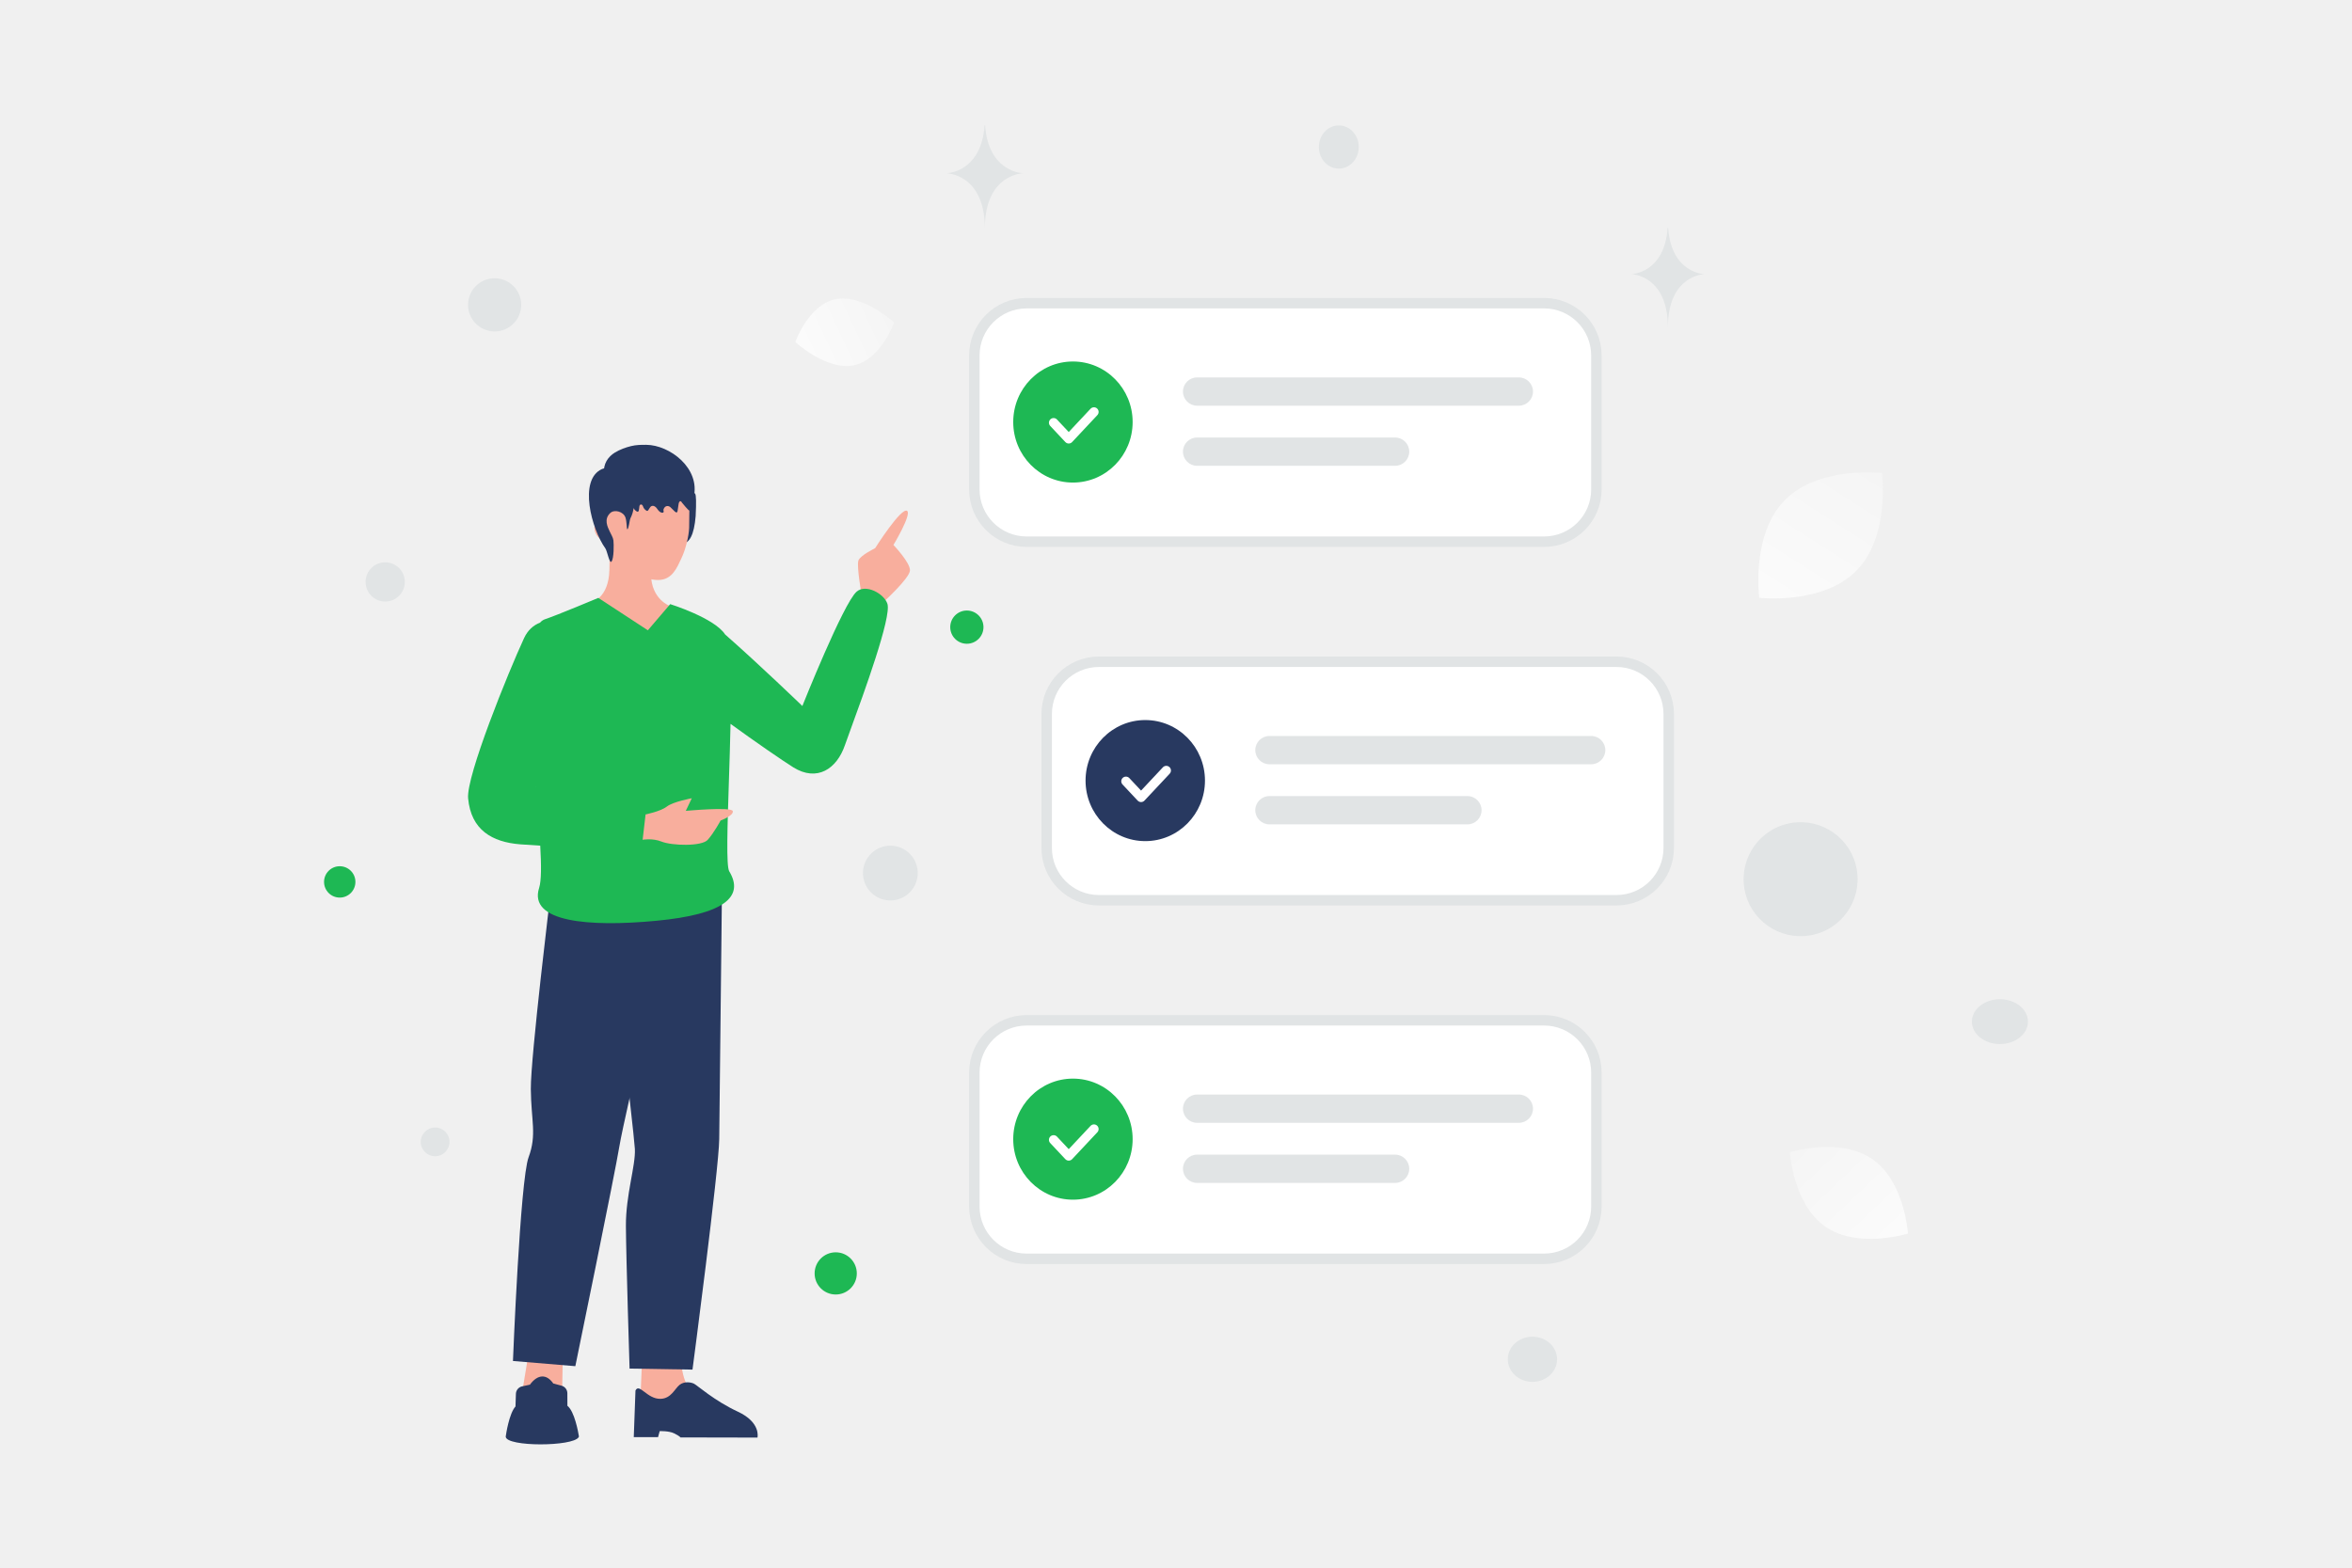
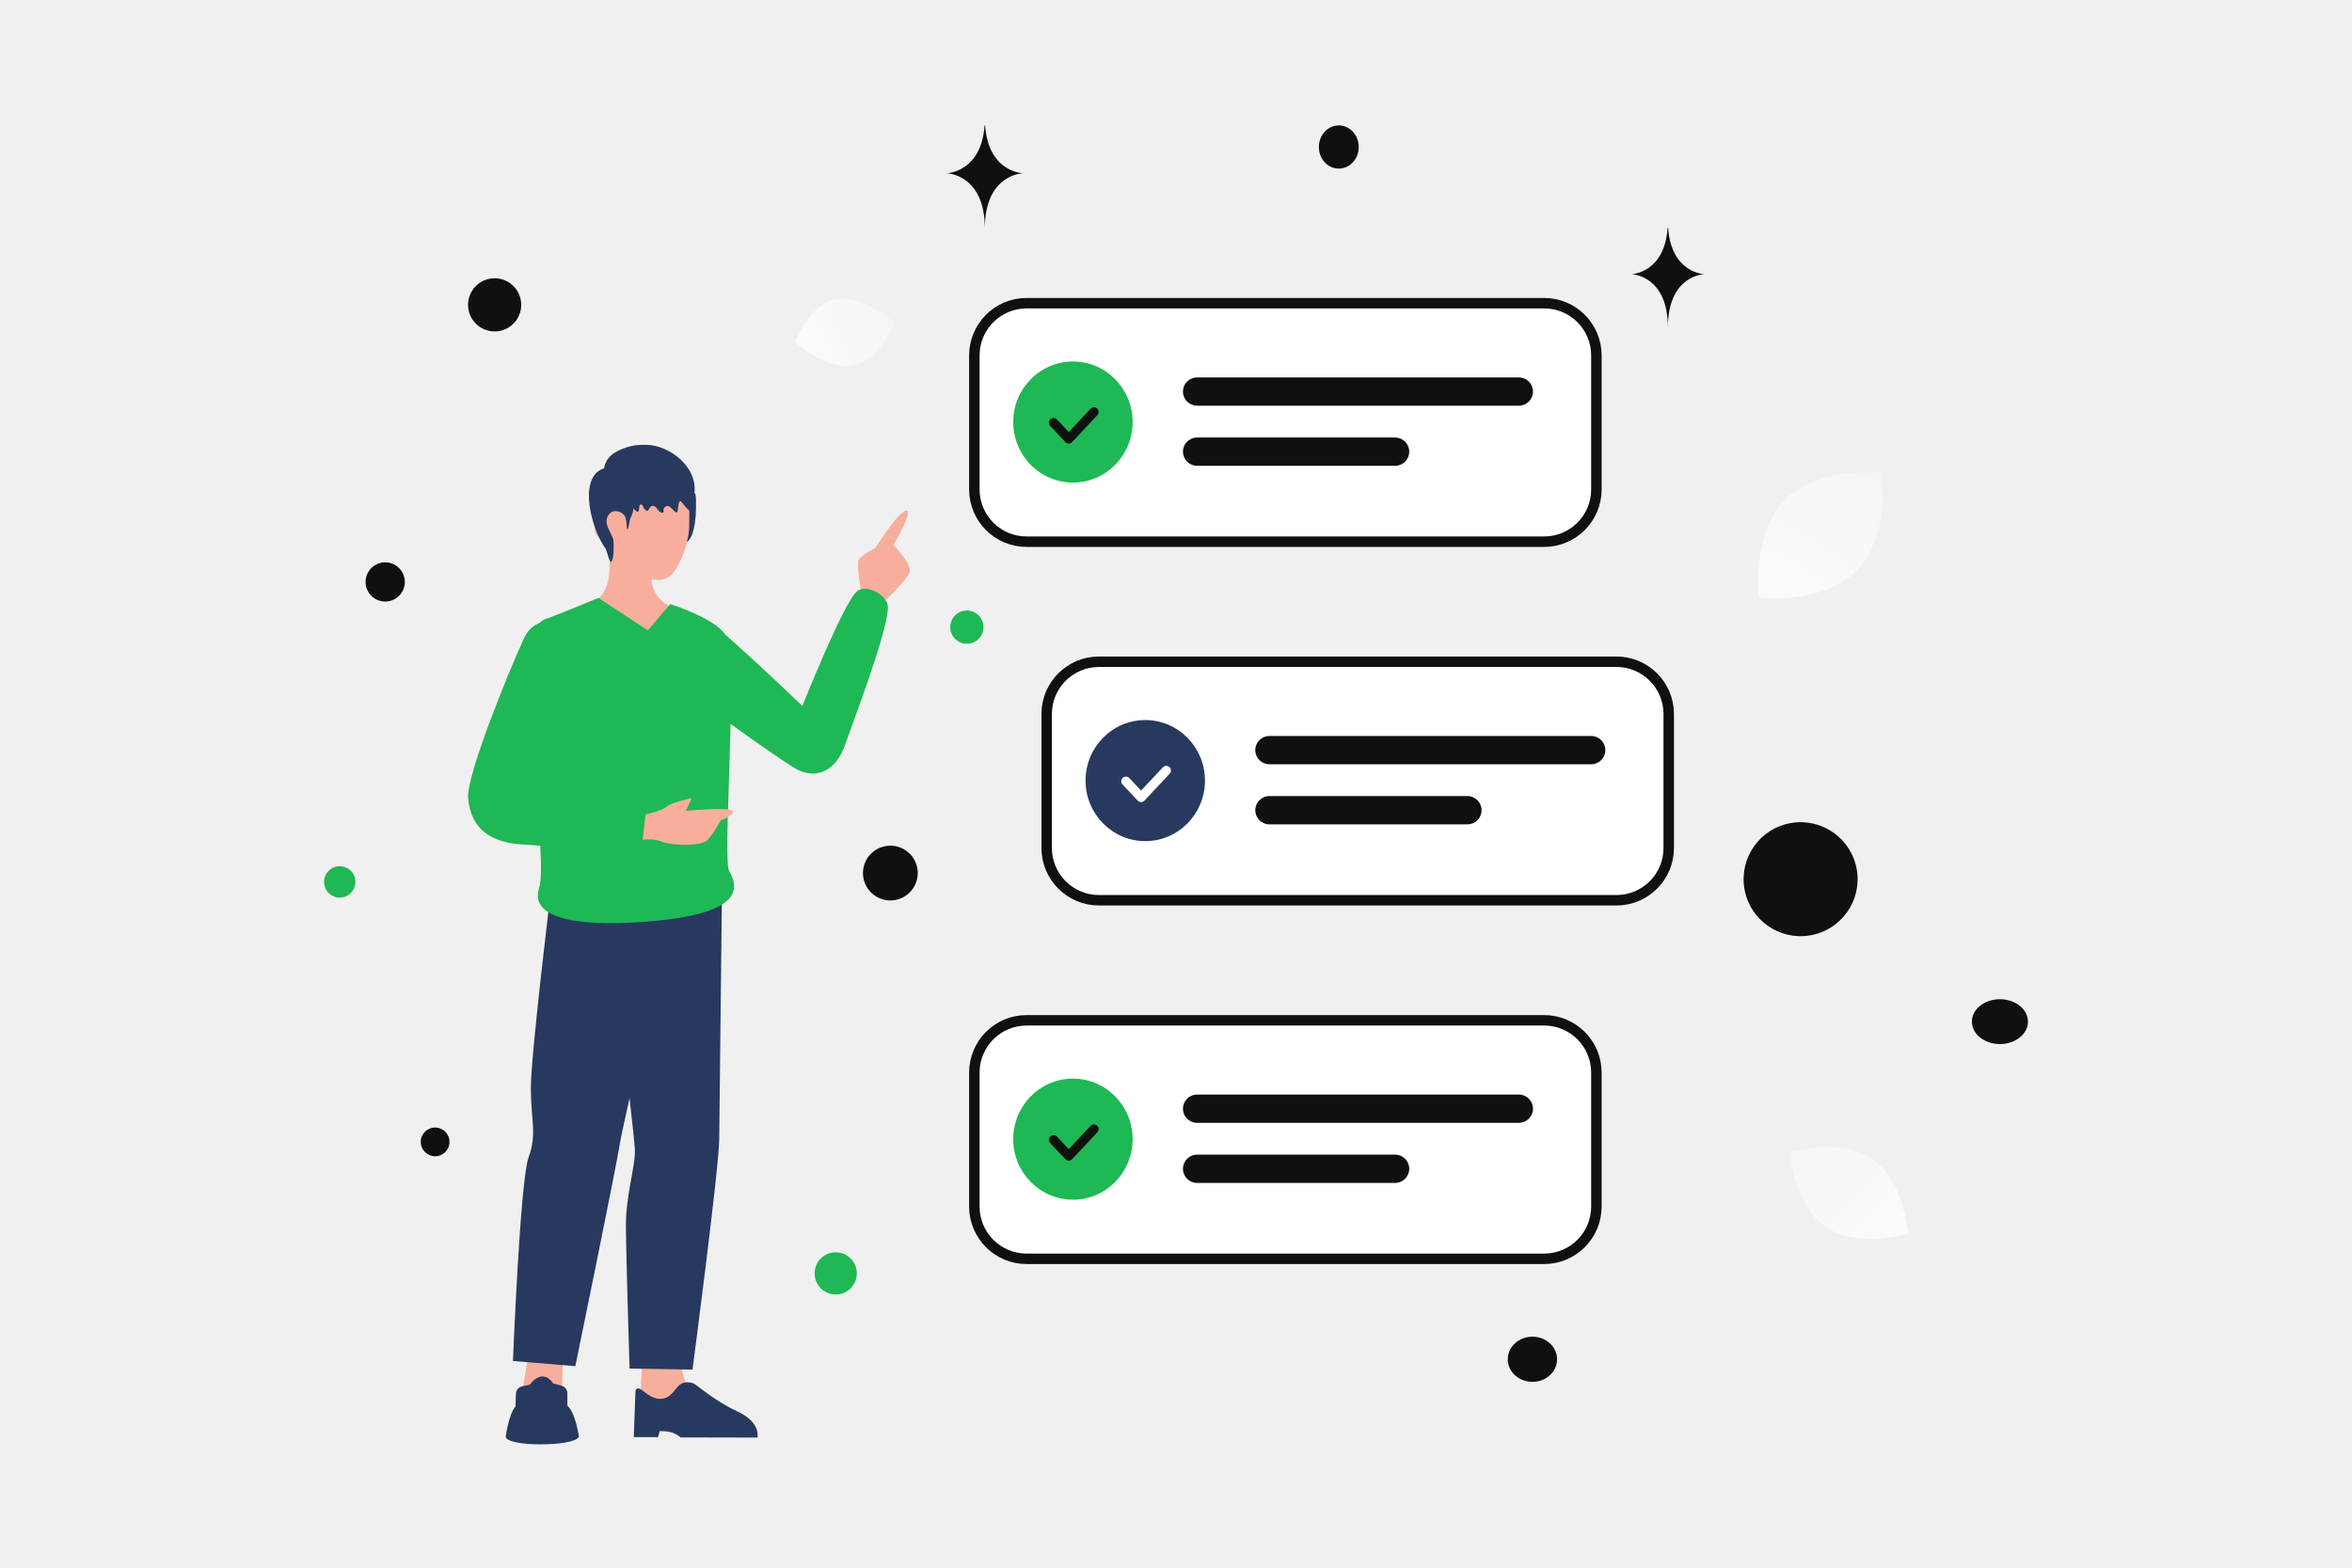
<svg xmlns="http://www.w3.org/2000/svg" width="900" height="600" viewBox="0 0 900 600" fill="none">
  <path fill="transparent" d="M0 0h900v600H0z" />
-   <rect x="372.838" y="116.039" width="238.028" height="91.282" rx="20" fill="#fff" stroke="#E1E4E5" stroke-width="4" />
-   <rect x="452.662" y="144.451" width="133.942" height="10.824" rx="5.412" fill="#E1E4E5" />
-   <rect x="452.662" y="167.451" width="86.589" height="10.824" rx="5.412" fill="#E1E4E5" />
+   <rect x="372.838" y="116.039" width="238.028" height="91.282" rx="20" fill="#fff" stroke="#0E1110" stroke-width="4" />
+   <rect x="452.662" y="144.451" width="133.942" height="10.824" rx="5.412" fill="#0E1110" />
+   <rect x="452.662" y="167.451" width="86.589" height="10.824" rx="5.412" fill="#0E1110" />
  <path fill-rule="evenodd" clip-rule="evenodd" d="M410.561 184.691c-12.617 0-22.846-10.374-22.846-23.168 0-12.795 10.229-23.169 22.846-23.169s22.847 10.374 22.847 23.169c0 12.794-10.23 23.168-22.847 23.168z" fill="#1eb854" />
-   <path d="m418.606 157.662-9.651 10.297-5.794-6.177" stroke="#fff" stroke-width="3.568" stroke-linecap="round" stroke-linejoin="round" />
-   <rect x="400.515" y="253.271" width="238.028" height="91.282" rx="20" fill="#fff" stroke="#E1E4E5" stroke-width="4" />
-   <rect x="480.339" y="281.683" width="133.942" height="10.824" rx="5.412" fill="#E1E4E5" />
-   <rect x="480.339" y="304.683" width="86.589" height="10.824" rx="5.412" fill="#E1E4E5" />
+   <path d="m418.606 157.662-9.651 10.297-5.794-6.177" stroke="#0E1110" stroke-width="3.568" stroke-linecap="round" stroke-linejoin="round" />
+   <rect x="400.515" y="253.271" width="238.028" height="91.282" rx="20" fill="#fff" stroke="#0E1110" stroke-width="4" />
+   <rect x="480.339" y="281.683" width="133.942" height="10.824" rx="5.412" fill="#0E1110" />
+   <rect x="480.339" y="304.683" width="86.589" height="10.824" rx="5.412" fill="#0E1110" />
  <path fill-rule="evenodd" clip-rule="evenodd" d="M438.238 321.923c-12.617 0-22.846-10.374-22.846-23.168 0-12.795 10.229-23.169 22.846-23.169s22.847 10.374 22.847 23.169c0 12.794-10.23 23.168-22.847 23.168z" fill="#283960" />
  <path d="m446.283 294.894-9.651 10.297-5.794-6.177" stroke="#fff" stroke-width="3.568" stroke-linecap="round" stroke-linejoin="round" />
-   <rect x="372.838" y="390.503" width="238.028" height="91.282" rx="20" fill="#fff" stroke="#E1E4E5" stroke-width="4" />
-   <rect x="452.662" y="418.915" width="133.942" height="10.824" rx="5.412" fill="#E1E4E5" />
-   <rect x="452.662" y="441.915" width="86.589" height="10.824" rx="5.412" fill="#E1E4E5" />
+   <rect x="372.838" y="390.503" width="238.028" height="91.282" rx="20" fill="#fff" stroke="#0E1110" stroke-width="4" />
+   <rect x="452.662" y="418.915" width="133.942" height="10.824" rx="5.412" fill="#0E1110" />
+   <rect x="452.662" y="441.915" width="86.589" height="10.824" rx="5.412" fill="#0E1110" />
  <path fill-rule="evenodd" clip-rule="evenodd" d="M410.561 459.155c-12.617 0-22.846-10.374-22.846-23.168 0-12.795 10.229-23.169 22.846-23.169s22.847 10.374 22.847 23.169c0 12.794-10.23 23.168-22.847 23.168z" fill="#1eb854" />
-   <path d="m418.606 432.126-9.651 10.297-5.794-6.177" stroke="#fff" stroke-width="3.568" stroke-linecap="round" stroke-linejoin="round" />
+   <path d="m418.606 432.126-9.651 10.297-5.794-6.177" stroke="#0E1110" stroke-width="3.568" stroke-linecap="round" stroke-linejoin="round" />
  <path d="M255.487 201.898c-.582 2.328.191 4.749 1.464 6.782.9 1.436 2.159-.15 3.994-.404 2.839-.398 4.636-3.403 5.25-10.723.285-5.347.151-8.015-.147-8.482-1.06-1.671-3.788-2.23-5.938-2.069" fill="#283960" />
  <path fill-rule="evenodd" clip-rule="evenodd" d="M260.641 520.083s-.173 10.993 6.613 14.898c6.785 3.906 17.298 11.162 17.298 11.162l-39.992 1.348 1.14-27.507 14.941.099z" fill="#F8AE9D" />
  <path fill-rule="evenodd" clip-rule="evenodd" d="m243.165 532.197-.651 17.835h9.289l.637-2.298s3.497-.142 5.518.85c2.136 1.05 2.423 1.559 2.423 1.559l29.464.061s1.453-5.764-7.528-9.933c-8.981-4.171-15.521-10.089-16.763-10.695-1.251-.61-3.776-.955-5.554.479-1.777 1.433-3.184 5.202-7.212 5.32-5.185.152-8.163-6.194-9.623-3.178zM231.68 340.659s10.915 92.618 11.255 99.056c.339 6.438-3.506 17.549-3.431 29.592.075 12.044 1.404 54.489 1.404 54.489l24.078.392s10.12-76.701 10.229-88.203c.108-11.502 1.036-94.219 1.036-94.219l-44.571-1.107z" fill="#283960" />
  <path fill-rule="evenodd" clip-rule="evenodd" d="m202.232 518.15-4.692 28.497 17.298-.087.547-28.857-13.153.447z" fill="#F8AE9D" />
  <path fill-rule="evenodd" clip-rule="evenodd" d="M199.776 530.605a3 3 0 0 0-2.361 2.833l-.16 4.852c-2.467 2.743-3.622 10.707-3.728 11.473a.592.592 0 0 0-.006.126c.286 3.888 25.775 3.825 27.921.144.078-.134.083-.29.058-.444-.239-1.467-1.645-9.408-4.383-11.555l-.018-4.802a3 3 0 0 0-2.22-2.886l-3.178-.854c-2.528-3.698-5.975-3.567-8.928.462l-2.997.651zm10.949-189.074s-7.709 63.19-7.604 75.291c.104 12.102 2.372 17.416-.855 26.097-3.228 8.681-5.981 77.97-5.981 77.97l23.868 1.988s15.247-74.143 16.905-84.423c1.659-10.28 22.151-97.795 22.151-97.795l-48.484.872z" fill="#283960" />
  <path fill-rule="evenodd" clip-rule="evenodd" d="M329.738 227.916s-1.993-11.105-1.276-13.354c.612-1.944 6.397-4.746 6.397-4.746s10.061-15.894 12.263-14.276c1.791 1.312-5.24 13.03-5.24 13.03s6.412 6.726 6.322 9.733c-.09 3.007-10.464 12.42-10.464 12.42l-8.002-2.807zm-103.408 2.609s6.626-1.555 6.856-12.413c.23-10.857.068-14.563.068-14.563l15.71-.264s.158 12.101.161 16.477c.006 9.529 7.083 12.103 7.083 12.103s-.589 10.419-13.814 11.163c-10.326.581-16.064-12.503-16.064-12.503z" fill="#F8AE9D" />
  <path fill-rule="evenodd" clip-rule="evenodd" d="M231.812 198.06c-6.512-.252-5.45 9.28 1.314 9.267 0 0 7.269 14.616 18.682 14.654 5.497.019 7.292-4.878 8.94-8.316 1.648-3.437 2.857-8.579 2.958-11.727.108-3.357.122-14.385.122-14.385l-32.27-.014.254 10.521z" fill="#F8AE9D" />
  <path fill-rule="evenodd" clip-rule="evenodd" d="M256.455 231.219s16.923 5.283 21.002 11.593c13.137 11.542 29.569 27.392 29.569 27.392s15.649-39.276 20.765-43.754c3.5-3.064 10.474.725 11.774 4.618 1.669 5.001-9.049 34.334-14.111 48.187-.981 2.684-1.749 4.787-2.174 6.02-3.087 8.955-10.597 14.091-19.737 8.399-3.684-2.294-14.647-9.812-24.001-16.628-.146 7.16-.393 14.705-.627 21.871v.001c-.568 17.409-1.064 32.58.127 34.551 5.899 9.771-1.945 16.479-27.915 18.943-25.969 2.465-49.009.446-44.828-12.593.871-2.718.86-8.566.426-16.163a305.858 305.858 0 0 1-7.627-.503c-10.838-.854-18.854-5.511-19.972-17.606-.783-8.47 15.353-48.233 21.404-61.307 1.415-3.059 3.603-4.964 6.083-5.913.577-.644 1.227-1.097 1.957-1.338 4.445-1.465 20.381-8.16 20.381-8.16l18.957 12.403 8.547-10.013zm-51.486 69.994-.043.11.053.007-.01-.117z" fill="#1eb854" />
  <path fill-rule="evenodd" clip-rule="evenodd" d="M247.032 311.707s5.782-1.163 8.149-3.02c2.365-1.858 9.532-3.171 9.532-3.171l-2.293 4.828s17.564-1.649 17.98.084c.417 1.732-4.664 3.616-4.664 3.616s-2.505 4.68-4.93 7.392c-2.295 2.567-13.695 2.261-17.692.659-3.453-1.383-7.208-.691-7.208-.691l1.126-9.697z" fill="#F8AE9D" />
  <path d="M233.583 187.988c.951 1.246 2.628 1.52 4.01 1.766 1.858.331 2.777 1.021 3.741 2.871.611 1.182 1.221 2.477 2.314 3.117.89.524.863-.801.995-1.826a2.018 2.018 0 0 1 .056-.284c.212-.819 1.081-.682 1.334.126.231.732.726 1.351 1.356 1.696.103.056.212.105.321.084.148-.021.264-.162.36-.288.201-.264.4-.598.606-.951.68-1.17 1.977-.759 2.736.36.476.696 1.042 1.414 1.819 1.576.251.056.566.014.682-.232.147-.303-.084-.606-.045-.915.032-.289.154-.415.289-.662.526-.949 1.746-.984 2.49-.193a27.806 27.806 0 0 0 1.617 1.587c.238.211.585.422.823.211.128-.113.16-.303.186-.486.135-.893.264-1.787.399-2.681.077-.499.34-1.154.79-1.027.219.063.347.296.469.507.148.267 2.79 3.314 2.841 3.082.412-1.731 1.254-3.307 1.665-5.038 2.661-11.139-9.146-20.096-18.164-20.145-2.005-.014-3.837.019-5.785.49-2.076.507-4.267 1.311-6.151 2.444-2.641 1.583-4.64 4.461-4.126 7.895" fill="#283960" />
  <path d="M240.916 184.388c1.272 1.454 1.608 3.5 1.727 5.433.174 2.915-.063 5.944-1.397 8.532-.38.736-.66 4.382-1.246 4.18-.187-.063-.156-2.89-.649-4.413-.76-2.361-4.263-3.262-5.84-1.77-2.519 2.374-1.041 5.258-.206 7.052.499 1.083 1.29 2.298 1.427 3.444.169 1.467.219 6.812-.729 8.059-.791 1.045-1.633-4.004-2.35-4.999-5.304-7.411-10.391-26.28-1.334-30.373 1.378-.623 5.629-.944 6.919-.151" fill="#283960" />
  <path d="M326.653 139.822c-10.433 2.068-22.317-8.922-22.317-8.922s5.039-14.337 15.476-16.396c10.433-2.068 22.313 8.914 22.313 8.914s-5.039 14.337-15.472 16.404z" fill="url(#a)" />
  <path d="M698.56 469.526c12.468 8.588 31.517 2.585 31.517 2.585s-1.18-19.926-13.657-28.506c-12.468-8.588-31.508-2.593-31.508-2.593s1.179 19.925 13.648 28.514z" fill="url(#b)" />
  <path d="M710.389 218.388c-12.965 13.196-37.21 10.414-37.21 10.414s-3.208-24.177 9.769-37.365c12.965-13.196 37.198-10.422 37.198-10.422s3.208 24.177-9.757 37.373z" fill="url(#c)" />
  <circle cx="319.79" cy="487.373" r="8.072" transform="rotate(180 319.79 487.373)" fill="#1eb854" />
  <circle r="6" transform="matrix(-1 0 0 1 130 337.533)" fill="#1eb854" />
  <circle r="6.359" transform="matrix(-1 0 0 1 369.971 240.025)" fill="#1eb854" />
-   <ellipse rx="9.432" ry="8.646" transform="matrix(-1 0 0 1 586.388 520.237)" fill="#E1E4E5" />
-   <circle r="5.5" transform="matrix(-1 0 0 1 166.5 437.033)" fill="#E1E4E5" />
-   <circle r="7.507" transform="matrix(-1 0 0 1 147.397 222.723)" fill="#E1E4E5" />
-   <ellipse rx="7.63" ry="8.266" transform="matrix(-1 0 0 1 512.297 56.266)" fill="#E1E4E5" />
-   <circle r="10.48" transform="scale(1 -1) rotate(-75 -47.385 -389.076)" fill="#E1E4E5" />
-   <circle r="10.174" transform="matrix(-1 0 0 1 189.273 116.674)" fill="#E1E4E5" />
-   <ellipse rx="10.725" ry="8.58" transform="matrix(-1 0 0 1 765.275 391.011)" fill="#E1E4E5" />
-   <circle r="21.811" transform="scale(1 -1) rotate(-75 125.241 -617.212)" fill="#E1E4E5" />
-   <path d="M638.123 87.21h.203c1.204 17.445 13.89 17.714 13.89 17.714s-13.989.279-13.989 20.438c0-20.159-13.989-20.438-13.989-20.438s12.681-.269 13.885-17.715zM376.747 48h.212c1.259 18.028 14.522 18.305 14.522 18.305s-14.625.289-14.625 21.12c0-20.831-14.625-21.12-14.625-21.12s13.257-.277 14.516-18.305z" fill="#E1E4E5" />
+   <ellipse rx="9.432" ry="8.646" transform="matrix(-1 0 0 1 586.388 520.237)" fill="#0E1110" />
+   <circle r="5.5" transform="matrix(-1 0 0 1 166.5 437.033)" fill="#0E1110" />
+   <circle r="7.507" transform="matrix(-1 0 0 1 147.397 222.723)" fill="#0E1110" />
+   <ellipse rx="7.63" ry="8.266" transform="matrix(-1 0 0 1 512.297 56.266)" fill="#0E1110" />
+   <circle r="10.48" transform="scale(1 -1) rotate(-75 -47.385 -389.076)" fill="#0E1110" />
+   <circle r="10.174" transform="matrix(-1 0 0 1 189.273 116.674)" fill="#0E1110" />
+   <ellipse rx="10.725" ry="8.58" transform="matrix(-1 0 0 1 765.275 391.011)" fill="#0E1110" />
+   <circle r="21.811" transform="scale(1 -1) rotate(-75 125.241 -617.212)" fill="#0E1110" />
+   <path d="M638.123 87.21h.203c1.204 17.445 13.89 17.714 13.89 17.714s-13.989.279-13.989 20.438c0-20.159-13.989-20.438-13.989-20.438s12.681-.269 13.885-17.715zM376.747 48h.212c1.259 18.028 14.522 18.305 14.522 18.305s-14.625.289-14.625 21.12c0-20.831-14.625-21.12-14.625-21.12s13.257-.277 14.516-18.305z" fill="#0E1110" />
  <defs>
    <linearGradient id="a" x1="287.131" y1="143.974" x2="377.174" y2="101.799" gradientUnits="userSpaceOnUse">
      <stop stop-color="#fff" />
      <stop offset="1" stop-color="#EEE" />
    </linearGradient>
    <linearGradient id="b" x1="747.13" y1="497.705" x2="648.98" y2="394.209" gradientUnits="userSpaceOnUse">
      <stop stop-color="#fff" />
      <stop offset="1" stop-color="#EEE" />
    </linearGradient>
    <linearGradient id="c" x1="658.66" y1="263.462" x2="752.391" y2="116.532" gradientUnits="userSpaceOnUse">
      <stop stop-color="#fff" />
      <stop offset="1" stop-color="#EEE" />
    </linearGradient>
  </defs>
</svg>
